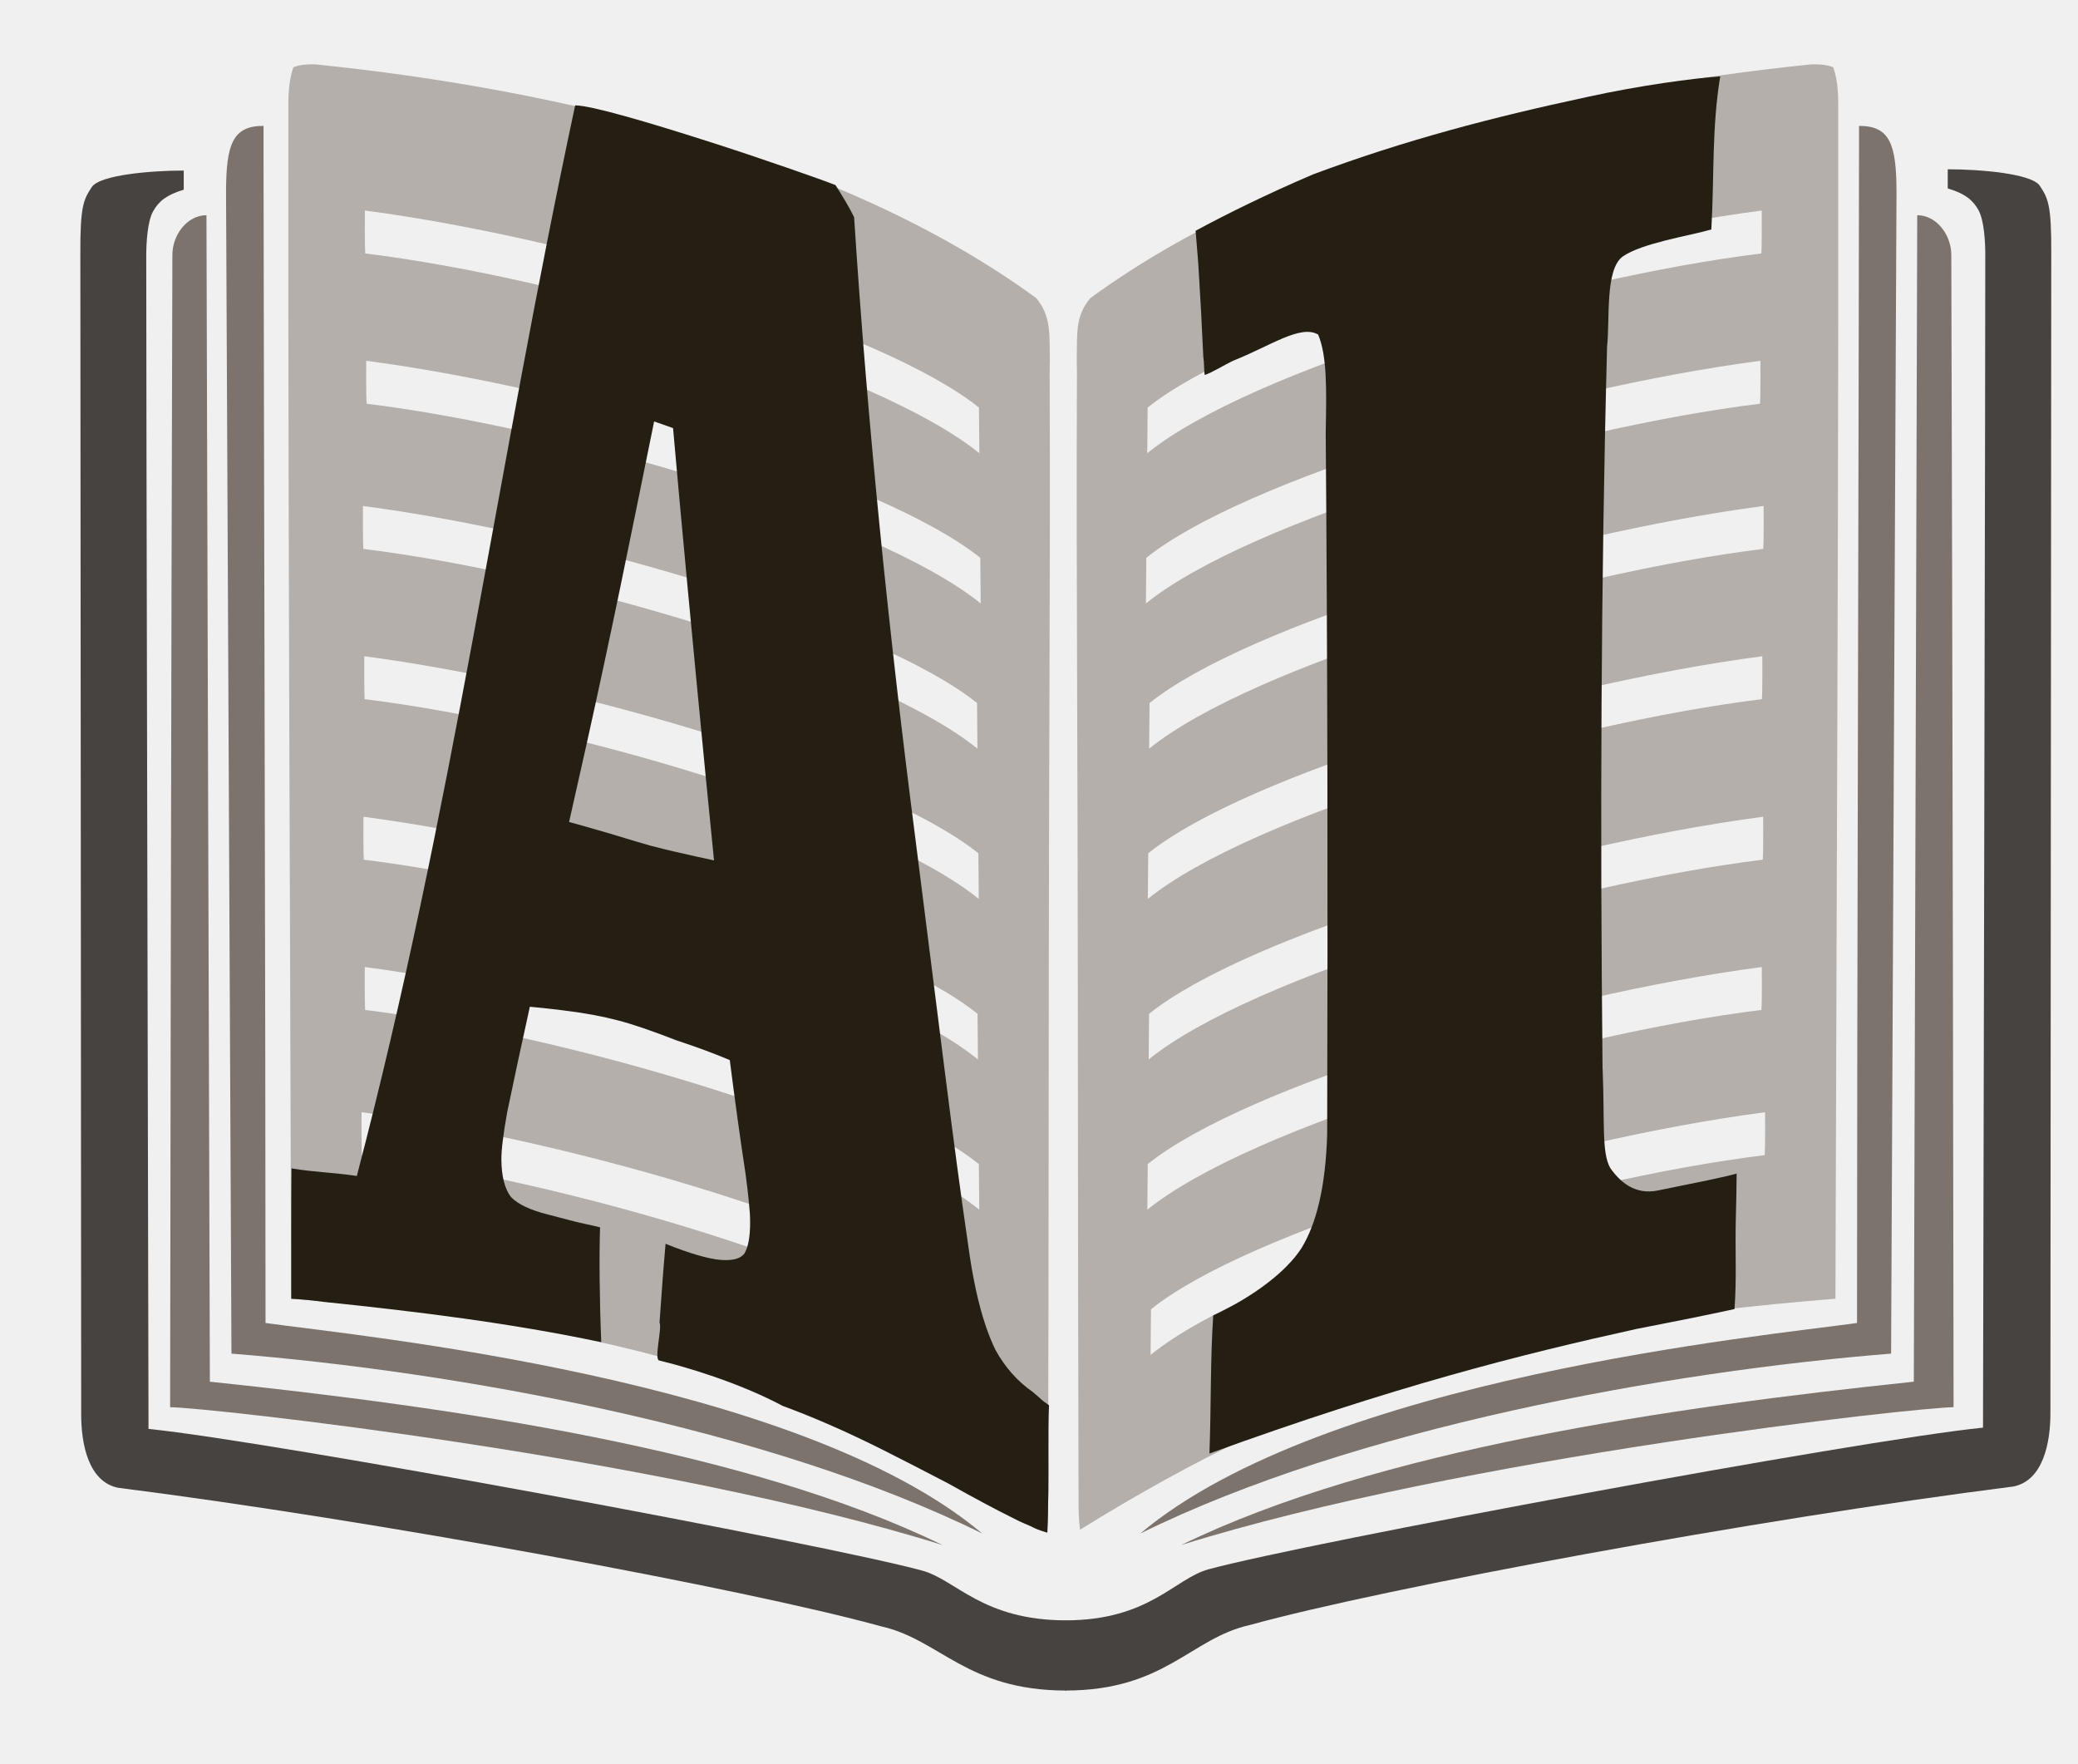
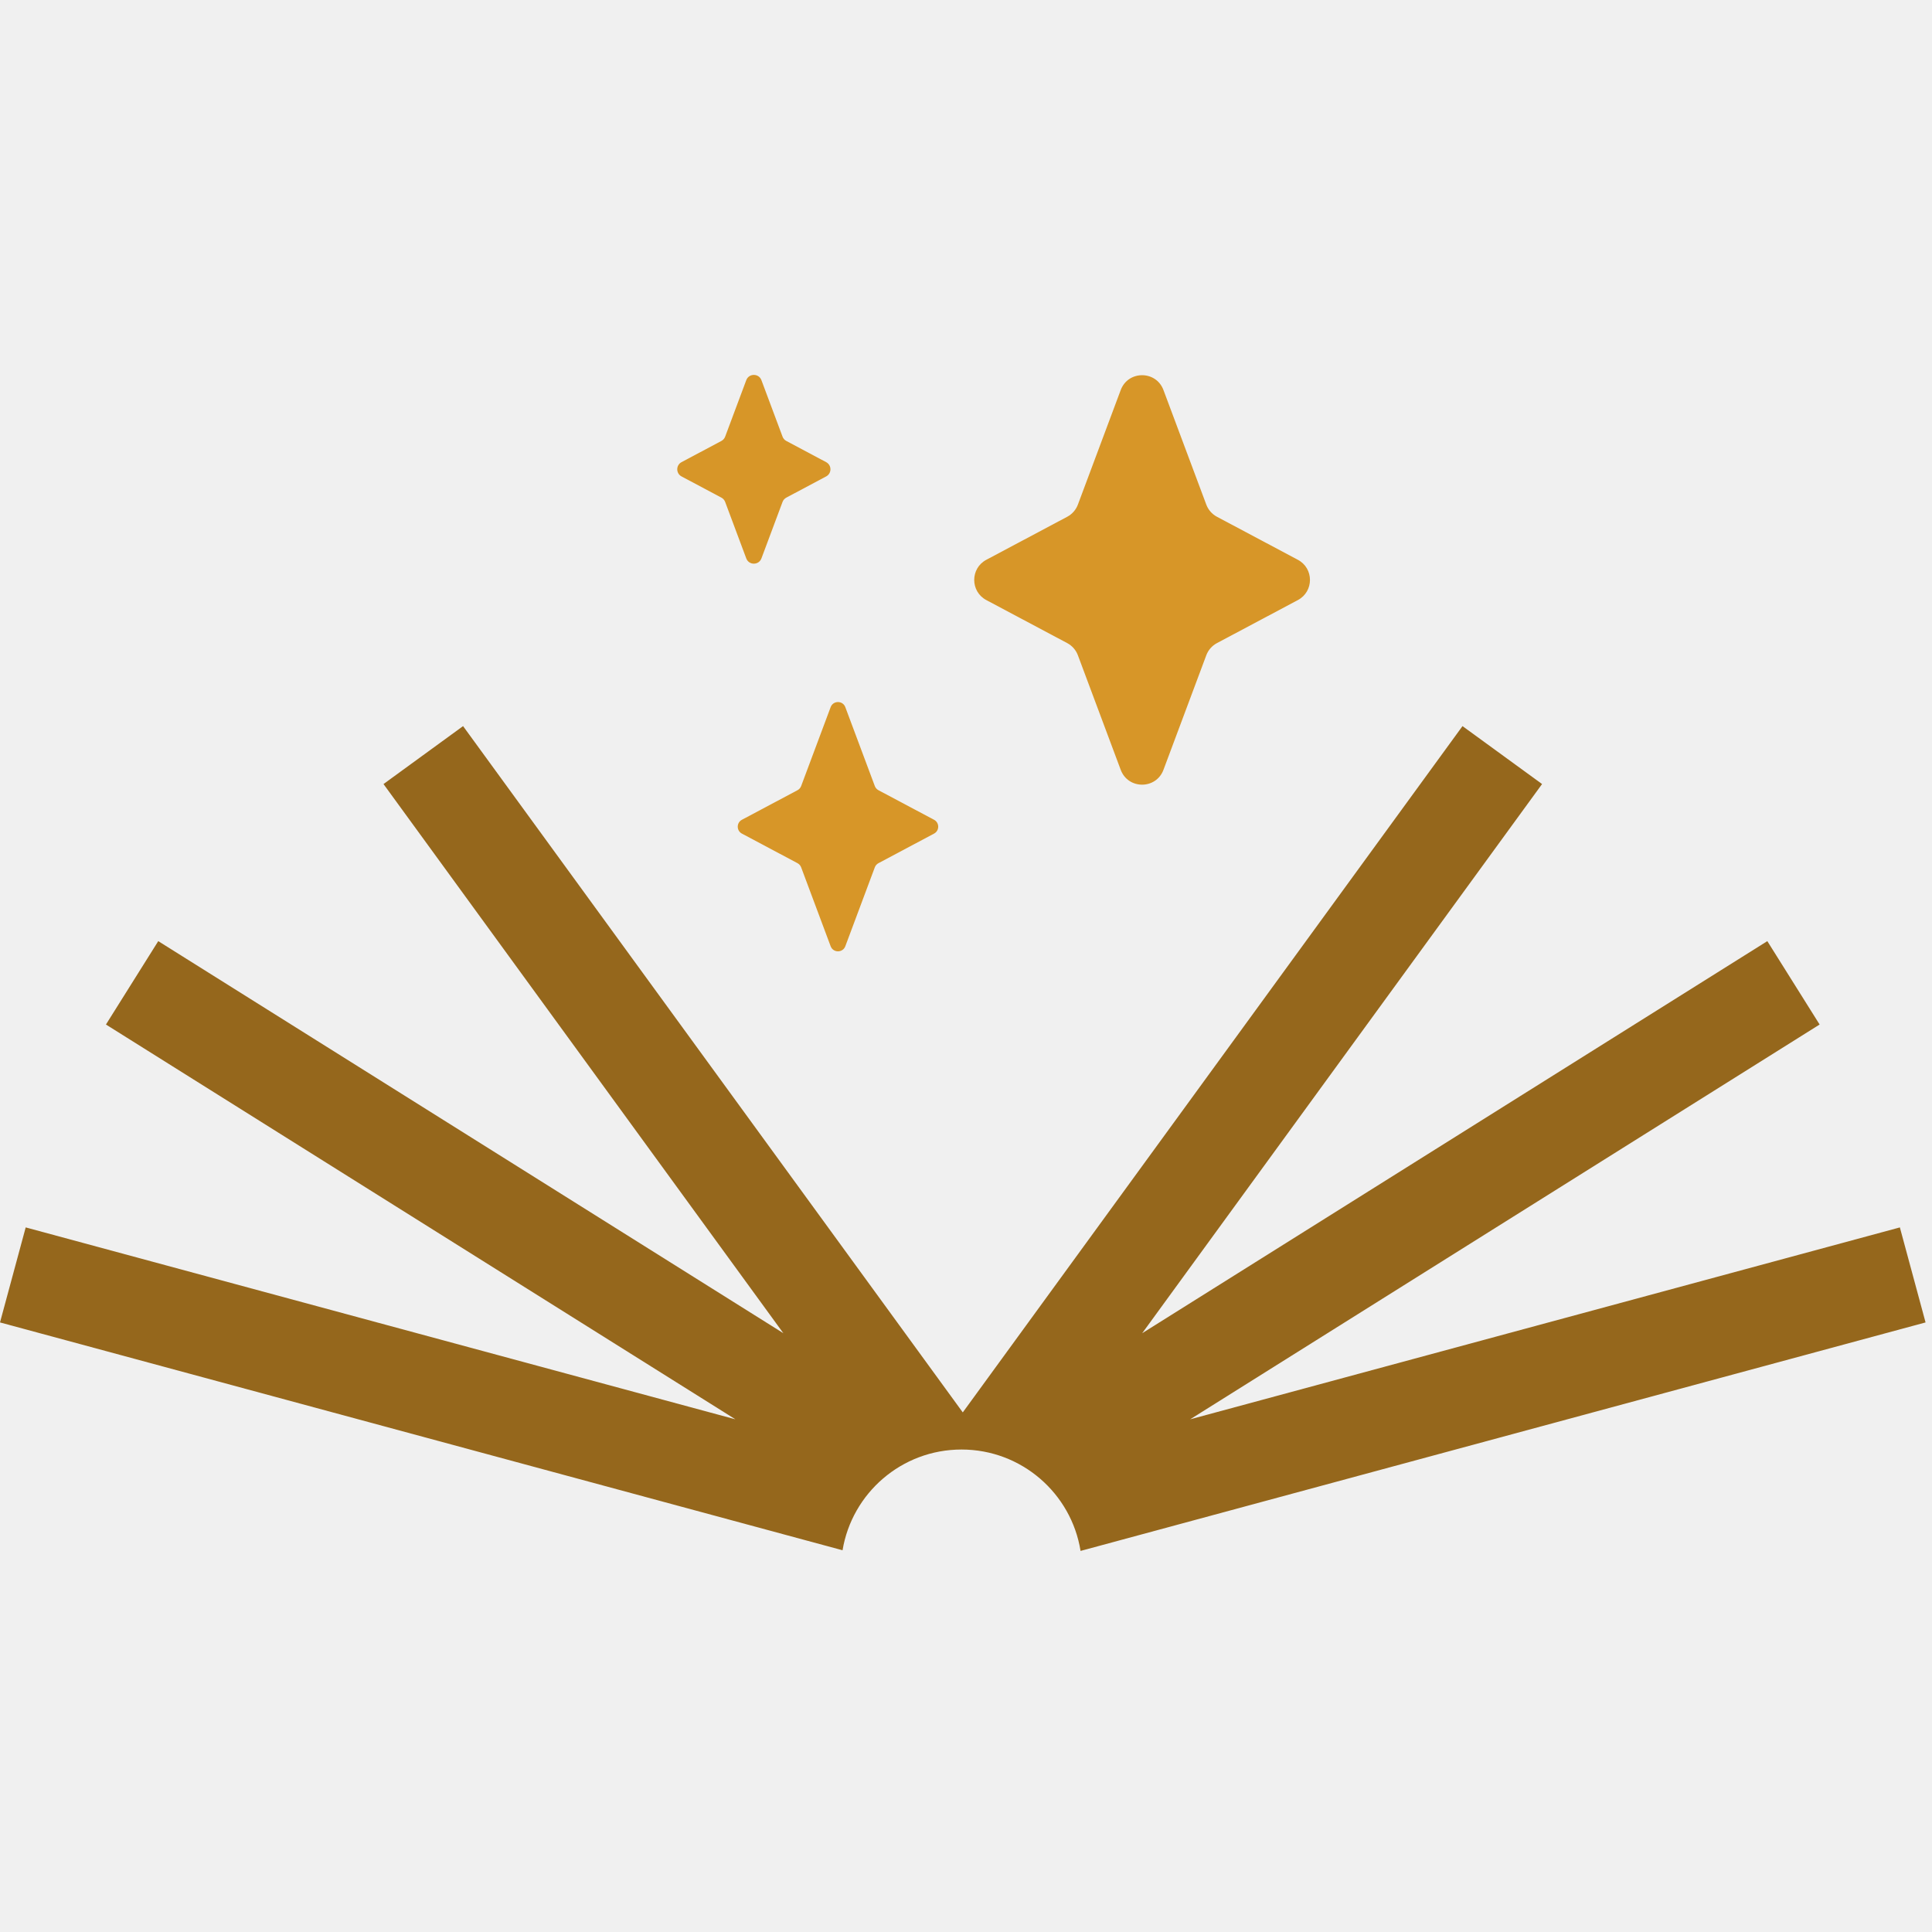
- <svg xmlns="http://www.w3.org/2000/svg" width="1116" height="947" viewBox="0 0 1116 947" fill="none" version="1.1" id="svg18">
-   <g clip-path="url(#clip0_0_1)" id="g18" transform="translate(36.45356,-2.377406)">
-     <g id="g1" transform="matrix(1.220152,0,0,1.370658,-104.9344,-191.8182)">
-       <path fill-rule="evenodd" clip-rule="evenodd" d="m 853.627,166.875 c 3.28,-0.009 6.227,0.075 9.375,1.125 2.229,5.46 2.285,11.63 2.23,17.448 0.132,106.423 -0.293,214.527 -0.716,321.986 v 0.046 c -0.189,47.87 -0.376,95.612 -0.514,143.02 C 716.502,661 633,685 531.5,741 c -0.643,-4.5 -0.646,-8.513 -0.643,-12.93 -0.185,-49.26 -0.23,-98.52 -0.274,-147.78 -0.035,-38.399 -0.07,-76.799 -0.172,-115.198 -0.04,-15.545 -0.099,-31.092 -0.157,-46.639 -0.162,-43.564 -0.325,-87.133 -0.108,-130.692 0.004,-1.782 -0.044,-3.545 -0.091,-5.287 0.199,-11.474 -0.461,-16.925 5.955,-23.974 85.99,-56 210.992,-82 317.617,-91.625 z m -292.361,134.491 -0.178,17.871 c 45.328,-32.665 182.194,-68.622 270.295,-78.257 0.296,-3.496 0.168,-16.82 0.168,-16.82 -95.116,11.142 -227.98,46.865 -270.285,77.206 z m -0.587,58.869 -0.179,17.871 c 45.328,-32.665 182.195,-68.622 270.296,-78.257 0.296,-3.496 0.167,-16.82 0.167,-16.82 -95.115,11.142 -227.98,46.865 -270.284,77.206 z m 1.885,312.265 0.178,-17.871 c 42.305,-30.341 175.169,-66.064 270.285,-77.205 0,0 0.129,13.323 -0.168,16.819 -88.1,9.635 -224.967,45.592 -270.295,78.257 z m -1.254,-74.754 -0.179,17.871 c 45.329,-32.665 182.195,-68.622 270.296,-78.257 0.296,-3.496 0.168,-16.819 0.168,-16.819 -95.116,11.141 -227.981,46.864 -270.285,77.205 z m 0.409,-40.998 0.178,-17.871 c 42.305,-30.341 175.169,-66.064 270.285,-77.205 0,0 0.129,13.324 -0.168,16.82 -88.1,9.634 -224.967,45.591 -270.295,78.256 z m -0.195,-80.761 -0.178,17.871 c 45.328,-32.665 182.195,-68.623 270.295,-78.257 0.297,-3.496 0.168,-16.82 0.168,-16.82 -95.116,11.142 -227.98,46.865 -270.285,77.206 z m 0.409,-40.998 0.178,-17.871 c 42.305,-30.341 175.169,-66.064 270.285,-77.206 0,0 0.129,13.324 -0.168,16.82 -88.1,9.635 -224.967,45.592 -270.295,78.257 z" fill="#7c736d" id="path1" style="fill:#b4afab;fill-opacity:1" />
-       <path fill-rule="evenodd" clip-rule="evenodd" d="m 194.659,166.875 c -3.28,-0.009 -6.227,0.075 -9.375,1.125 -2.229,5.46 -2.285,11.63 -2.23,17.448 -0.132,106.423 0.293,214.527 0.716,321.986 v 0.046 c 0.189,47.87 0.377,95.612 0.514,143.02 147.5,10.5 231,34.5 332.5,90.5 0.643,-4.5 0.646,-8.513 0.643,-12.93 0.186,-49.26 0.23,-98.52 0.275,-147.78 0.035,-38.399 0.07,-76.799 0.171,-115.198 0.041,-15.545 0.099,-31.092 0.157,-46.639 0.163,-43.564 0.326,-87.133 0.108,-130.692 -0.003,-1.782 0.045,-3.545 0.092,-5.287 -0.2,-10.474 0.46,-16.925 -5.956,-23.974 -85.99,-56 -210.99,-82 -317.615,-91.625 z m 292.36,134.491 0.178,17.871 C 441.869,286.572 305.004,250.615 216.903,240.98 c -0.296,-3.496 -0.168,-16.82 -0.168,-16.82 95.116,11.142 227.979,46.865 270.284,77.206 z m 0.587,58.869 0.178,17.871 C 442.456,345.441 305.591,309.484 217.49,299.849 c -0.296,-3.496 -0.167,-16.82 -0.167,-16.82 95.115,11.142 227.978,46.865 270.283,77.206 z m -1.885,312.265 -0.179,-17.871 c -42.304,-30.341 -175.167,-66.064 -270.283,-77.205 0,0 -0.129,13.323 0.168,16.819 88.1,9.635 224.965,45.592 270.294,78.257 z m 1.254,-74.754 0.178,17.871 C 441.825,582.952 304.96,546.995 216.859,537.36 c -0.296,-3.496 -0.167,-16.819 -0.167,-16.819 95.115,11.141 227.978,46.864 270.283,77.205 z m -0.409,-40.998 -0.178,-17.871 C 444.083,508.536 311.22,472.813 216.104,461.672 c 0,0 -0.128,13.324 0.168,16.819 88.101,9.635 224.966,45.592 270.294,78.257 z m 0.195,-80.761 0.178,17.871 c -45.328,-32.665 -182.194,-68.623 -270.294,-78.257 -0.297,-3.496 -0.168,-16.82 -0.168,-16.82 95.116,11.142 227.979,46.864 270.284,77.206 z m -0.409,-40.998 -0.179,-17.871 C 443.869,386.777 311.006,351.054 215.89,339.912 c 0,0 -0.129,13.324 0.168,16.82 88.1,9.635 224.966,45.592 270.294,78.257 z" fill="#7c736d" id="path2" style="fill:#b4afab;fill-opacity:1" />
-       <path d="m 172.12,191 c 0,4.5 0.015,6.853 0,10.592 C 172.287,332.165 173,536.5 173,660 c 40.172,5.03 234,21.5 315.5,82.5 C 394,701 256.5,679 158,672 c 0,-12 -2.38,-445.5 -2.38,-454.915 0,-19.085 3,-26.085 16.5,-26.085 z" fill="#7c736d" id="path3" />
-       <path d="m 874.38,191 c 0,4.5 -0.015,6.853 0,10.592 C 874.213,332.165 873.5,536.5 873.5,660 833.328,665.03 639.5,681.5 558,742.5 652.5,701 790,679 888.5,672 c 0,-12 2.38,-445.5 2.38,-454.915 0,-19.085 -3,-26.085 -16.5,-26.085 z" fill="#7c736d" id="path4" />
-       <path d="m 136.995,208.5 v 7.501 c -7.5,1.999 -11,4.499 -13.5,8.499 -2.5,4 -2.973,12.433 -3,17.022 -0.111,18.478 1,446.478 1,459.978 55.247,5 297.431,45.064 340.505,55.501 15,3.634 26.5,19.499 63.5,19.499 V 804 C 481.489,804 470,784 443.807,778.813 384.495,764.223 220.711,737.26 108.119,724.563 94.952,722.192 91.838,707.216 91.86,695.809 91.889,681 91.489,258.5 91.489,241.522 91.376,222.065 92.993,219.834 96.488,215.009 L 96.495,215 c 3.5,-4.831 26.422,-6.5 40.501,-6.5 z" fill="#7c736d" id="path5" style="fill:#474340;fill-opacity:1" />
-       <path d="m 913.438,208 v 7.501 c 7.509,1.999 11.012,4.499 13.515,8.499 2.503,4 2.976,12.433 3.004,17.022 C 930.067,259.5 928.955,687.5 928.955,701 873.646,706 631.193,746.064 588.07,756.501 573.054,760.135 562.041,776.5 525,776.5 V 804 c 44.06,0 55.061,-20.5 81.283,-25.687 59.379,-14.59 223.345,-41.553 336.063,-54.25 13.182,-2.371 16.3,-17.347 16.277,-28.754 -0.029,-14.809 0.371,-437.309 0.371,-454.287 0.114,-19.457 -1.505,-21.688 -5.004,-26.513 l -0.007,-0.009 c -3.504,-4.831 -26.451,-6.5 -40.545,-6.5 z" fill="#7c736d" id="path6" style="fill:#474340;fill-opacity:1" />
-       <path d="m 147,226 c 0,17.5 1.5,449 1.5,457 107,10 236,26.5 322.5,64 -124,-34.5 -324.5,-54 -340,-54 0,-12.5 0.458,-301.27 1,-451.5 0.028,-7.827 6.5,-15.5 15,-15.5 z" fill="#7c736d" id="path7" />
-       <path d="m 900,226 c 0,17.5 -1.5,449 -1.5,457 -107,10 -236,26.5 -322.5,64 124,-34.5 324.5,-54 340,-54 0,-12.5 -0.458,-301.27 -1,-451.5 -0.028,-7.827 -6.5,-15.5 -15,-15.5 z" fill="#7c736d" id="path8" />
-     </g>
-     <mask id="path-8-outside-1_0_1" maskUnits="userSpaceOnUse" x="270" y="326" width="248" height="247" fill="#000000">
-       <rect fill="#ffffff" x="270" y="326" width="248" height="247" id="rect9" />
-       <path d="m 399.3,565.45 -2.1,-2.8 1.75,-24.85 c 7.467,-0.7 12.95,-1.4 16.45,-2.1 3.5,-0.7 5.833,-1.75 7,-3.15 1.167,-1.633 1.75,-3.967 1.75,-7 0,-1.167 -0.117,-2.45 -0.35,-3.85 -0.233,-1.633 -0.583,-3.5 -1.05,-5.6 l -5.25,-21 c -4.433,-0.233 -9.567,-0.35 -15.4,-0.35 -5.833,-0.233 -10.617,-0.35 -14.35,-0.35 -4.667,0 -9.917,0.233 -15.75,0.7 -5.6,0.467 -10.733,0.933 -15.4,1.4 l -6.3,21.7 c -1.167,4.667 -1.75,7.933 -1.75,9.8 0,3.5 0.933,5.95 2.8,7.35 2.1,1.167 5.833,1.75 11.2,1.75 h 12.6 l 2.1,2.8 -2.8,24.85 c 0,0 -2.917,-0.233 -8.75,-0.7 -5.6,-0.233 -12.367,-0.467 -20.3,-0.7 -7.933,0 -15.633,0 -23.1,0 -6.767,0 -13.533,0 -20.3,0 -6.767,0 -12.483,0 -17.15,0 -4.433,0.233 -6.65,0.35 -6.65,0.35 l 2.45,-26.25 c 4.9,-0.933 8.983,-3.033 12.25,-6.3 3.5,-3.267 6.3,-8.283 8.4,-15.05 l 59.5,-176.75 71.05,-5.6 4.55,2.8 c 0,0 0.7,3.15 2.1,9.45 1.633,6.3 3.85,14.7 6.65,25.2 2.8,10.5 5.833,22.167 9.1,35 3.5,12.833 7,25.9 10.5,39.2 3.5,13.3 6.883,25.9 10.15,37.8 3.267,11.9 6.183,22.05 8.75,30.45 2.333,8.167 5.25,14.117 8.75,17.85 3.733,3.5 8.983,5.483 15.75,5.95 l 2.1,3.15 -2.8,23.45 c 0,0 -2.683,-0.117 -8.05,-0.35 -5.133,0 -11.317,-0.117 -18.55,-0.35 -7,0 -13.3,0 -18.9,0 -10.5,0 -20.533,0.117 -30.1,0.35 -9.567,0.467 -17.383,0.817 -23.45,1.05 -6.067,0.467 -9.1,0.7 -9.1,0.7 z M 366.4,460.8 h 21.7 c 3.267,0 7,-0.117 11.2,-0.35 4.433,-0.233 8.283,-0.467 11.55,-0.7 l -16.8,-70.7 h -5.95 z" id="path10" />
-     </mask>
-     <path d="m 317.575,732.973 c -2.896,-0.69 1.686,-17.785 0.17,-20.354 1.436,-19.317 1.501,-22.29 3.246,-42.331 12.81,5.183 23.329,8.202 29.69,8.664 6.31,0.458 10.531,-0.627 12.628,-3.418 2.084,-3.381 3.102,-8.965 3.096,-16.868 -0.002,-3.041 -0.214,-6.479 -0.629,-10.326 -0.412,-4.462 -1.024,-9.644 -1.825,-15.577 -3.028,-19.877 -5.828,-40.323 -8.473,-61.122 -8.268,-3.497 -17.767,-7.039 -28.267,-10.463 -3.485,-1.356 -6.739,-2.588 -9.77,-3.701 -6.034,-2.222 -11.205,-3.981 -15.549,-5.314 -8.132,-2.495 -17.232,-4.541 -27.316,-6.056 -0.75,-0.109 -1.496,-0.215 -2.236,-0.319 -8.812,-1.219 -16.865,-2.128 -24.236,-2.788 -4.27,19.35 -8.358,38.224 -12.185,56.7 -2.14,11.975 -3.13,20.325 -3.103,25.205 0.051,9.163 1.803,15.875 5.153,20.272 3.752,3.901 10.327,6.963 19.703,9.357 4.751,1.213 9.49,2.451 14.244,3.72 2.589,0.696 11.316,2.49 13.902,3.203 -0.53,15.432 -0.265,40.253 0.638,61.648 -49.076,-10.283 -98.81,-16.425 -148.639,-21.575 -9.918,-1.381 -17.851,-1.718 -17.851,-1.718 0.059,-20.108 -0.097,-48.551 0.147,-70.017 12.435,2.092 22.291,2.154 35.069,4.068 51.508,-196.659 75.394,-379.589 117.258,-574.895 16.753,-0.078 123.946,36.442 139.828,42.816 4.292,6.845 7.2,11.561 9.98,17.223 7.175,111.231 18.701,223.498 32.932,333.852 3.794,29.776 11.645,92.413 15.44,122.189 4.871,38.473 8.944,69.108 12.835,95.529 2.374,17.62 5.532,32.131 9.435,43.697 v 0 c 1.646,4.844 3.408,9.176 5.284,13.008 4.947,9.032 11.656,16.762 19.965,22.544 v 0 c 6.17,5.067 2.95,3.032 8.777,7.182 -0.543,13.277 -0.115,33.726 -0.318,46.547 -0.304,7.692 -0.041,14.356 -0.58,21.843 0,0 -4.319,-1.073 -7.752,-2.855 -2.633,-1.366 -6.212,-2.523 -10.681,-4.97 -4.787,-2.35 -9.561,-4.835 -14.971,-7.712 -6.111,-3.257 -12.668,-6.863 -19.954,-10.944 -12.689,-6.585 -24.642,-12.793 -34.481,-17.724 -10.536,-5.28 -20.584,-10.032 -30.487,-14.308 -0.468,-0.203 -0.936,-0.404 -1.403,-0.605 -7.457,-3.202 -14.699,-6.088 -21.789,-8.705 -3.6e-4,-1.5e-4 -0.427,-0.144 -0.428,-0.145 -23.973,-12.789 -52.89,-21.221 -66.496,-24.461 z M 269.173,443.786 c 2.418,0.657 4.841,1.323 7.276,2.002 9.89,2.779 19.685,5.679 29.784,8.79 4.429,1.364 9.4,2.699 14.916,4.018 1.543,0.369 3.132,0.739 4.766,1.108 8.026,1.852 14.962,3.413 21.1,4.702 -5.512,-54.699 -13.336,-136.662 -18.72,-195.455 -0.028,-0.304 -3.25,-36.36 -3.277,-36.661 -3.414,-1.241 -6.793,-2.46 -10.159,-3.661 -13.615,66.939 -22.131,109.647 -36.402,173.89 -3.105,13.988 -6.175,27.61 -9.286,41.268 z" fill="#251e13" id="path11" style="mix-blend-mode:normal;stroke-width:2.329" />
-     <mask id="path-10-outside-2_0_1" maskUnits="userSpaceOnUse" x="596" y="328" width="127" height="246" fill="#000000">
-       <rect fill="#ffffff" x="596" y="328" width="127" height="246" id="rect12" />
-       <path d="m 604.45,565.45 2.8,-25.55 c 10.033,-2.1 16.567,-5.017 19.6,-8.75 3.033,-3.967 4.55,-10.733 4.55,-20.3 l 0.35,-129.15 c 0,-7.233 -0.933,-12.017 -2.8,-14.35 -1.633,-2.567 -4.9,-3.85 -9.8,-3.85 -1.4,0 -3.15,0.117 -5.25,0.35 -2.1,0 -3.967,0.117 -5.6,0.35 l -2.45,-3.85 2.8,-23.1 c 8.633,0 17.383,0.117 26.25,0.35 9.1,0 17.617,0 25.55,0 4.433,0 11.317,-0.233 20.65,-0.7 9.567,-0.467 20.767,-0.933 33.6,-1.4 l -2.1,26.6 c -8.4,1.167 -14,2.917 -16.8,5.25 -2.8,2.333 -4.433,6.883 -4.9,13.65 -0.467,10.267 -0.933,21.117 -1.4,32.55 -0.467,11.433 -0.933,22.983 -1.4,34.65 -0.467,11.667 -0.817,23.1 -1.05,34.3 0,10.967 0,21.117 0,30.45 0,9.8 0.817,16.333 2.45,19.6 1.867,3.033 5.25,4.55 10.15,4.55 2.333,0 4.667,-0.117 7,-0.35 2.567,-0.233 4.667,-0.467 6.3,-0.7 l 2.1,2.8 -3.15,25.55 c -5.6,-0.233 -12.017,-0.467 -19.25,-0.7 -7,-0.233 -13.767,-0.467 -20.3,-0.7 -6.3,0 -11.317,0 -15.05,0 -5.6,0 -13.3,0.233 -23.1,0.7 -9.567,0.467 -19.483,1.05 -29.75,1.75 z" id="path13" />
-     </mask>
-     <path d="m 615.113,708.772 c 22.029,-10.328 39.4,-23.704 47.409,-36.171 4.032,-6.578 7.232,-14.805 9.539,-24.708 2.405,-10.324 3.834,-22.431 4.25,-36.381 0.38,-133.32 0.19,-255.827 -0.787,-376.967 0.506,-23.771 0.651,-41.304 -4.055,-52.505 -9.481,-5.574 -25.72,6.169 -45.736,14.079 -4.171,1.96 -11.284,6.371 -15.215,7.64 -0.461,-3.461 -0.151,-5.851 -0.74,-9.925 -0.7,-15.678 -1.53,-31.346 -2.529,-47.271 -0.55,-8.762 -0.948,-11.389 -1.599,-20.264 15.683,-8.492 37.664,-19.433 63.031,-30.263 49.673,-18.536 96.678,-30.729 147.179,-41.558 28.498,-6.274 57.345,-10.099 71.539,-11.074 -4.59,27.889 -3.131,53.428 -4.771,82.206 -11.61,3.343 -37.192,7.298 -47.456,14.427 -9.812,6.814 -6.935,34.187 -8.534,48.349 -3.37,127.982 -3.753,258.077 -2.438,387.018 l 0.085,2.146 c 1.096,27.867 -0.595,43.671 3.994,51.935 5.152,7.406 13.153,14.719 25.619,12.177 22.959,-4.682 35.017,-7.019 42.323,-9.087 -0.069,7.872 -0.209,15.73 -0.429,23.629 -0.486,17.449 0.542,31.667 -0.719,49.128 -14.274,3.122 -32.143,6.724 -52.721,10.7 -62.061,13.684 -130.082,30.852 -229.274,66.871 0.952,-25.046 0.414,-49.673 2.035,-74.131 z" fill="#251e13" id="path14" style="stroke-width:2.805" />
-     <mask id="path-12-outside-3_0_1" maskUnits="userSpaceOnUse" x="169" y="684" width="728" height="156" fill="#000000">
-       <rect fill="#ffffff" x="169" y="684" width="728" height="156" id="rect15" />
-       <path d="m 201,822.8 1.6,-8.6 c 6.267,-0.533 10.8,-1.333 13.6,-2.4 2.8,-1.2 4.533,-3.4 5.2,-6.6 0.8,-3.333 1.2,-8.533 1.2,-15.6 v -87.2 c -7.733,0.267 -13.867,0.667 -18.4,1.2 -4.4,0.4 -7.667,1.4 -9.8,3 -2.133,1.467 -3.667,3.867 -4.6,7.2 -0.933,3.333 -1.8,7.933 -2.6,13.8 l -9.4,0.8 c 0.533,-3.867 1,-7.867 1.4,-12 0.4,-4.133 0.733,-8.133 1,-12 0.267,-4 0.467,-7.533 0.6,-10.6 l 1.8,-1.6 16.6,2.2 h 62 l 17,-2.2 1.8,1.6 c 0.133,3.067 0.333,6.6 0.6,10.6 0.267,3.867 0.6,7.8 1,11.8 0.533,4 1,7.8 1.4,11.4 l -9.4,0.8 c -0.933,-6 -1.933,-10.667 -3,-14 -0.933,-3.467 -2.467,-5.933 -4.6,-7.4 -2,-1.6 -5.067,-2.667 -9.2,-3.2 -4.133,-0.533 -9.8,-1 -17,-1.4 -0.4,4 -0.8,9.733 -1.2,17.2 -0.4,7.467 -0.733,15.867 -1,25.2 -0.267,9.2 -0.533,18.6 -0.8,28.2 -0.133,9.6 -0.2,18.467 -0.2,26.6 0,4.933 0.867,8.467 2.6,10.6 1.733,2 4.667,3 8.8,3 4,0 7.667,-0.2 11,-0.6 l 0.6,0.8 -1.8,9.2 c -2.8,-0.133 -6.067,-0.267 -9.8,-0.4 -3.733,0 -7.4,-0.067 -11,-0.2 -3.467,0 -6.333,0 -8.6,0 -2.133,0 -4.867,0 -8.2,0 -3.2,0.133 -6.533,0.267 -10,0.4 -3.333,0.133 -6.4,0.267 -9.2,0.4 z m 145.502,1.2 -0.6,-1.4 0.8,-7.8 c 4.666,-0.4 8.266,-0.867 10.8,-1.4 2.533,-0.533 4.333,-1.267 5.4,-2.2 1.066,-1.067 1.6,-2.4 1.6,-4 0,-1.333 -0.134,-2.8 -0.4,-4.4 -0.267,-1.6 -0.734,-3.333 -1.4,-5.2 l -6.6,-21.8 c -2.4,-0.133 -5.8,-0.2 -10.2,-0.2 -4.267,0 -7.8,0 -10.6,0 -3.867,0 -7.934,0.2 -12.2,0.6 -4.134,0.4 -7.334,0.733 -9.6,1 l -7.4,20.8 c -1.2,3.6 -1.8,6.2 -1.8,7.8 0,2.933 0.933,5.067 2.8,6.4 2,1.2 5.066,1.8 9.2,1.8 h 11.4 l 0.4,0.8 -1.2,8.6 c 0,0 -1.4,-0.133 -4.2,-0.4 -2.8,-0.267 -6.334,-0.533 -10.6,-0.8 -4.267,-0.133 -8.6,-0.2 -13,-0.2 -3.2,0 -6.534,0 -10,0 -3.334,0.133 -6.2,0.267 -8.6,0.4 -2.267,0.133 -3.4,0.2 -3.4,0.2 l 1.6,-9.4 c 3.733,-0.4 6.733,-1.667 9,-3.8 2.266,-2.133 4.466,-6 6.6,-11.6 l 39,-102.2 12.6,-3.4 h 1.6 c 0,0 0.4,1.6 1.2,4.8 0.933,3.067 2.133,7.4 3.6,13 1.6,5.467 3.4,11.8 5.4,19 2.133,7.067 4.333,14.6 6.6,22.6 2.4,8 4.866,16.133 7.4,24.4 2.533,8.133 5.066,15.933 7.6,23.4 1.6,4.933 3.733,8.4 6.4,10.4 2.8,2 7.066,3.267 12.8,3.8 l 0.4,0.8 -1.4,8.2 c 0,0 -1.334,-0.067 -4,-0.2 -2.534,-0.133 -5.467,-0.267 -8.8,-0.4 -3.334,0 -6.134,0 -8.4,0 -5.067,0 -9.934,0.133 -14.6,0.4 -4.534,0.4 -8.2,0.733 -11,1 -2.8,0.4 -4.2,0.6 -4.2,0.6 z m -29.4,-56.6 h 17.6 c 2.666,0 5.866,-0.133 9.6,-0.4 3.733,-0.267 6.733,-0.467 9,-0.6 l -15.8,-52.4 h -1.4 z m 122.998,58 c 0,0 -0.467,-1.467 -1.4,-4.4 -0.933,-3.067 -2.2,-7.267 -3.8,-12.6 -1.6,-5.333 -3.533,-11.533 -5.8,-18.6 -2.267,-7.2 -4.667,-14.933 -7.2,-23.2 -2.533,-8.267 -5.2,-16.8 -8,-25.6 -2.8,-8.8 -5.6,-17.533 -8.4,-26.2 -1.2,-3.867 -3.267,-6.667 -6.2,-8.4 -2.933,-1.867 -7,-2.867 -12.2,-3 l -0.4,-0.8 1.4,-8.6 c 0,0 0.867,0.067 2.6,0.2 1.733,0 3.867,0.067 6.4,0.2 2.533,0 5.067,0.067 7.6,0.2 2.667,0 4.867,0 6.6,0 2.667,0 5.667,-0.067 9,-0.2 3.467,-0.267 6.8,-0.533 10,-0.8 3.2,-0.4 5.8,-0.667 7.8,-0.8 2.133,-0.267 3.2,-0.4 3.2,-0.4 l 0.6,1.4 -0.8,7.8 c -4.667,0.267 -8.333,0.733 -11,1.4 -2.533,0.533 -4.333,1.333 -5.4,2.4 -0.933,1.067 -1.4,2.6 -1.4,4.6 0,0.933 0.467,3.333 1.4,7.2 0.933,3.733 2.133,8.4 3.6,14 1.467,5.467 3.067,11.467 4.8,18 1.867,6.4 3.667,12.733 5.4,19 1.867,6.267 3.533,12 5,17.2 1.467,5.2 2.667,9.4 3.6,12.6 0.933,3.067 1.4,4.6 1.4,4.6 h 1.8 c 1.733,-4.533 3.733,-9.733 6,-15.6 2.267,-6 4.667,-12.267 7.2,-18.8 2.533,-6.533 4.933,-13 7.2,-19.4 2.4,-6.4 4.533,-12.267 6.4,-17.6 2,-5.467 3.533,-10 4.6,-13.6 1.2,-3.733 1.8,-6.067 1.8,-7 0,-2.8 -1.067,-4.8 -3.2,-6 -2.133,-1.333 -5.667,-2 -10.6,-2 h -10.4 l -0.4,-0.8 1.2,-8.6 c 0,0 1.467,0.133 4.4,0.4 2.933,0.133 6.6,0.333 11,0.6 4.4,0.267 8.8,0.4 13.2,0.4 3.2,0 6.467,0 9.8,0 3.467,-0.133 6.333,-0.267 8.6,-0.4 2.4,-0.133 3.6,-0.2 3.6,-0.2 l -1.6,9.4 c -4.133,0.133 -7,0.8 -8.6,2 -1.6,1.2 -3.133,3.733 -4.6,7.6 l -43,108 z m 82.07,-1.4 1.2,-9.2 c 6,-0.8 10.067,-2.333 12.2,-4.6 2.267,-2.4 3.4,-6.467 3.4,-12.2 l 0.2,-84 c 0,-4.267 -0.466,-7.133 -1.4,-8.6 -0.933,-1.467 -2.933,-2.2 -6,-2.2 -0.8,0 -1.866,0.067 -3.2,0.2 -1.333,0 -2.533,0.067 -3.6,0.2 l -0.4,-0.8 1.4,-8.8 c 2.267,0 5,0.067 8.2,0.2 3.2,0.133 6.534,0.267 10,0.4 3.467,0 6.667,0 9.6,0 10.667,0 19.6,-0.067 26.8,-0.2 7.334,-0.133 13.6,-0.4 18.8,-0.8 5.2,-0.4 10,-0.867 14.4,-1.4 l 0.6,1.2 c -0.666,3.2 -1.333,6.8 -2,10.8 -0.666,3.867 -1.2,7.733 -1.6,11.6 -0.4,3.867 -0.733,7.467 -1,10.8 l -9.6,0.8 c 0.134,-1.2 0.2,-2.667 0.2,-4.4 0.134,-1.867 0.2,-3.267 0.2,-4.2 0,-3.2 -0.333,-5.733 -1,-7.6 -0.533,-2 -1.8,-3.467 -3.8,-4.4 -1.866,-0.933 -4.866,-1.533 -9,-1.8 -4.133,-0.267 -9.733,-0.4 -16.8,-0.4 -4.266,0 -7.4,0.133 -9.4,0.4 -2,0.267 -3.266,0.933 -3.8,2 -0.4,1.067 -0.666,2.867 -0.8,5.4 l -2,46.6 -0.8,42 c 0,3.6 0.334,6.267 1,8 0.667,1.6 2.067,2.667 4.2,3.2 2.267,0.533 5.8,0.8 10.6,0.8 7.867,0 14.2,-0.267 19,-0.8 4.8,-0.533 8.467,-1.6 11,-3.2 2.534,-1.6 4.4,-4 5.6,-7.2 1.2,-3.333 2.2,-7.733 3,-13.2 l 8.8,-1 0.6,1 c -0.933,4.133 -1.933,9.4 -3,15.8 -0.933,6.4 -1.733,12.333 -2.4,17.8 l -1,1.2 c -8,-0.267 -16,-0.533 -24,-0.8 -7.866,-0.133 -15,-0.267 -21.4,-0.4 -6.4,-0.133 -11.466,-0.2 -15.2,-0.2 -4.133,0 -8.866,0.133 -14.2,0.4 -5.2,0.4 -9.733,0.933 -13.6,1.6 z m 29,-60.8 1.8,-12 c 0.934,0 2.734,0 5.4,0 2.667,0 5.534,0.067 8.6,0.2 3.067,0 5.734,0 8,0 2.267,0 5.734,-0.2 10.4,-0.6 4.8,-0.533 9.467,-1.067 14,-1.6 l 0.8,1 -2.8,11.8 c -3.733,-0.133 -8.4,-0.267 -14,-0.4 -5.466,-0.133 -10.133,-0.2 -14,-0.2 -2.533,0 -5.533,0.2 -9,0.6 -3.333,0.267 -6.4,0.667 -9.2,1.2 z m 179.964,62 c -3.333,0 -6.933,-1.733 -10.8,-5.2 -3.733,-3.467 -7.2,-8.067 -10.4,-13.8 l -21.4,-38.8 h -16.6 l -0.6,29.8 c 0,4.8 0.267,8.4 0.8,10.8 0.667,2.267 2,3.8 4,4.6 2.134,0.667 5.334,1 9.6,1 l 0.4,0.8 -1.8,8.4 c 0,0 -0.666,-0.067 -2,-0.2 -1.333,0 -3.066,-0.067 -5.2,-0.2 -2,0 -4.266,-0.067 -6.8,-0.2 -2.4,0 -4.8,0 -7.2,0 -3.333,-0.133 -6.8,-0.133 -10.4,0 -3.466,0.133 -6.466,0.267 -9,0.4 -2.4,0.133 -3.6,0.2 -3.6,0.2 l 1.8,-9 c 6.267,-0.667 10.334,-2 12.2,-4 2,-2.133 3,-6.067 3,-11.8 l 0.2,-84 c 0,-4.267 -0.533,-7.133 -1.6,-8.6 -0.933,-1.467 -2.866,-2.2 -5.8,-2.2 -1.2,0 -2.666,0.067 -4.4,0.2 -1.6,0.133 -2.4,0.2 -2.4,0.2 l -0.4,-0.8 1.4,-8.8 c 0,0 0.734,0.067 2.2,0.2 1.6,0 3.6,0.067 6,0.2 2.4,0 4.867,0.067 7.4,0.2 2.534,0 4.734,0 6.6,0 1.734,0 3.934,0 6.6,0 2.8,-0.133 5.534,-0.267 8.2,-0.4 2.8,-0.133 5.134,-0.2 7,-0.2 1.867,-0.133 2.8,-0.2 2.8,-0.2 12.4,0 22.2,2.8 29.4,8.4 7.2,5.6 10.8,13.267 10.8,23 0,8 -2.6,15.333 -7.8,22 -5.066,6.667 -12.266,12.133 -21.6,16.4 l 22,34.8 c 3.867,6.267 7.6,10.667 11.2,13.2 3.734,2.533 8.267,3.8 13.6,3.8 l 0.8,0.8 -1.2,6.8 z m -38.2,-67 c 0,0 1.067,-0.4 3.2,-1.2 2.267,-0.933 4.8,-2.467 7.6,-4.6 2.8,-2.133 5.267,-5.133 7.4,-9 2.267,-3.867 3.4,-8.733 3.4,-14.6 0,-8.8 -3.066,-15.4 -9.2,-19.8 -6,-4.4 -15.133,-6.6 -27.4,-6.6 -1.333,0 -2.266,0.333 -2.8,1 -0.4,0.533 -0.666,1.733 -0.8,3.6 -0.533,10.533 -1,19.6 -1.4,27.2 -0.266,7.6 -0.466,14.933 -0.6,22 z M 865,830 c -9.733,-15.2 -19.067,-29.467 -28,-42.8 -8.933,-13.333 -16.867,-25 -23.8,-35 -6.933,-10.133 -12.467,-18.067 -16.6,-23.8 -4,-5.733 -6,-8.6 -6,-8.6 h -1 l -1,85.4 c 0,2.933 0.467,5 1.4,6.2 0.933,1.2 2.533,1.8 4.8,1.8 0.667,0 1.8,0 3.4,0 1.733,-0.133 3.267,-0.2 4.6,-0.2 1.467,0 2.2,0 2.2,0 l 0.4,0.8 -1.8,9 c 0,0 -0.733,-0.067 -2.2,-0.2 -1.333,0 -3.067,-0.067 -5.2,-0.2 -2.133,-0.133 -4.467,-0.267 -7,-0.4 -2.4,0 -4.667,0 -6.8,0 -2.667,0 -5.467,0.133 -8.4,0.4 -2.8,0.267 -5.2,0.533 -7.2,0.8 -2,0.267 -3,0.4 -3,0.4 l 1,-9.2 c 4.133,-0.533 7.2,-1.733 9.2,-3.6 2,-1.867 3.067,-4.867 3.2,-9 l 2.6,-87.4 c 0,-4.133 -1.267,-7.067 -3.8,-8.8 -2.4,-1.733 -6.933,-2.933 -13.6,-3.6 l -0.6,-1 1.6,-7.4 c 0,0 1,0.067 3,0.2 2.133,0.133 4.533,0.333 7.2,0.6 2.8,0.133 5.133,0.2 7,0.2 2.267,0 4.4,-0.067 6.4,-0.2 2,-0.133 3.667,-0.267 5,-0.4 1.333,-0.133 2,-0.2 2,-0.2 6.667,10.267 13.2,20.267 19.6,30 6.533,9.733 12.667,18.8 18.4,27.2 5.733,8.4 10.8,15.733 15.2,22 4.4,6.267 7.8,11.2 10.2,14.8 2.533,3.467 3.8,5.2 3.8,5.2 h 1 v -81 c 0,-2.933 -0.533,-5.067 -1.6,-6.4 -1.067,-1.467 -2.733,-2.2 -5,-2.2 -1.733,0 -3.467,0.067 -5.2,0.2 -1.6,0 -2.4,0 -2.4,0 l -0.4,-0.8 1.8,-9 c 0,0 0.667,0.067 2,0.2 1.333,0 3,0.067 5,0.2 2,0.133 4.067,0.267 6.2,0.4 2.133,0 4.067,0 5.8,0 2.8,0 5.733,-0.133 8.8,-0.4 3.067,-0.267 5.667,-0.533 7.8,-0.8 2.133,-0.267 3.2,-0.4 3.2,-0.4 l -1,9.2 c -4.533,0.533 -7.933,1.8 -10.2,3.8 -2.133,2 -3.267,4.933 -3.4,8.8 l -2.8,112.4 z" id="path16" />
-     </mask>
-   </g>
-   <defs id="defs18">
-     <clipPath id="clip0_0_1">
-       <rect width="1116" height="947" fill="white" id="rect18" />
-     </clipPath>
-   </defs>
+ <svg xmlns="http://www.w3.org/2000/svg" viewBox="0 -55.5 286 286" fill="none">
+   <path d="M228.277 60.565L169.085 141.858L261.622 83.819L269.364 96.163L176.183 154.606L281.244 126.197L285.047 140.264L159.958 174.088C158.598 165.58 151.226 159.078 142.334 159.078C133.476 159.078 126.127 165.53 124.726 173.99L0 140.264L3.804 126.197L108.864 154.606L15.683 96.163L23.426 83.819L115.962 141.858L56.77 60.565L68.55 51.988L142.523 153.582L216.498 51.988L228.277 60.565Z" fill="#95671C" />
+   <path d="M165.904 2.237C166.998 -0.689 171.137 -0.689 172.23 2.237L178.572 19.199C178.86 19.971 179.422 20.611 180.149 20.998L192.127 27.368C194.515 28.638 194.515 32.061 192.127 33.331L180.149 39.701C179.422 40.088 178.86 40.728 178.572 41.5L172.23 58.462C171.137 61.388 166.998 61.388 165.904 58.462L159.563 41.5C159.274 40.728 158.713 40.088 157.985 39.701L146.008 33.331C143.62 32.061 143.62 28.638 146.008 27.368L157.985 20.998C158.713 20.611 159.274 19.971 159.563 19.199L165.904 2.237Z" fill="#D79628" />
+   <path d="M122.963 49.181C123.338 48.176 124.759 48.176 125.135 49.181L129.501 60.86C129.6 61.125 129.793 61.345 130.042 61.478L138.271 65.854C139.091 66.29 139.091 67.465 138.271 67.901L130.042 72.278C129.793 72.411 129.6 72.63 129.501 72.895L125.135 84.575C124.759 85.579 123.338 85.579 122.963 84.575L118.597 72.895C118.498 72.63 118.305 72.411 118.055 72.278L109.826 67.901C109.006 67.465 109.006 66.29 109.826 65.854L118.055 61.478C118.305 61.345 118.498 61.125 118.597 60.86L122.963 49.181Z" fill="#D79628" />
+   <path d="M110.472 0.779C110.86 -0.26 112.329 -0.26 112.717 0.779L115.842 9.138C115.945 9.412 116.144 9.639 116.402 9.777L122.297 12.912C123.145 13.363 123.145 14.578 122.297 15.028L116.402 18.164C116.144 18.301 115.945 18.528 115.842 18.802L112.717 27.162C112.329 28.2 110.86 28.2 110.472 27.162L107.347 18.802C107.244 18.528 107.045 18.301 106.787 18.164L100.891 15.028C100.044 14.578 100.044 13.363 100.891 12.912L106.787 9.777C107.045 9.639 107.244 9.412 107.347 9.138L110.472 0.779Z" fill="#D79628" />
</svg>
